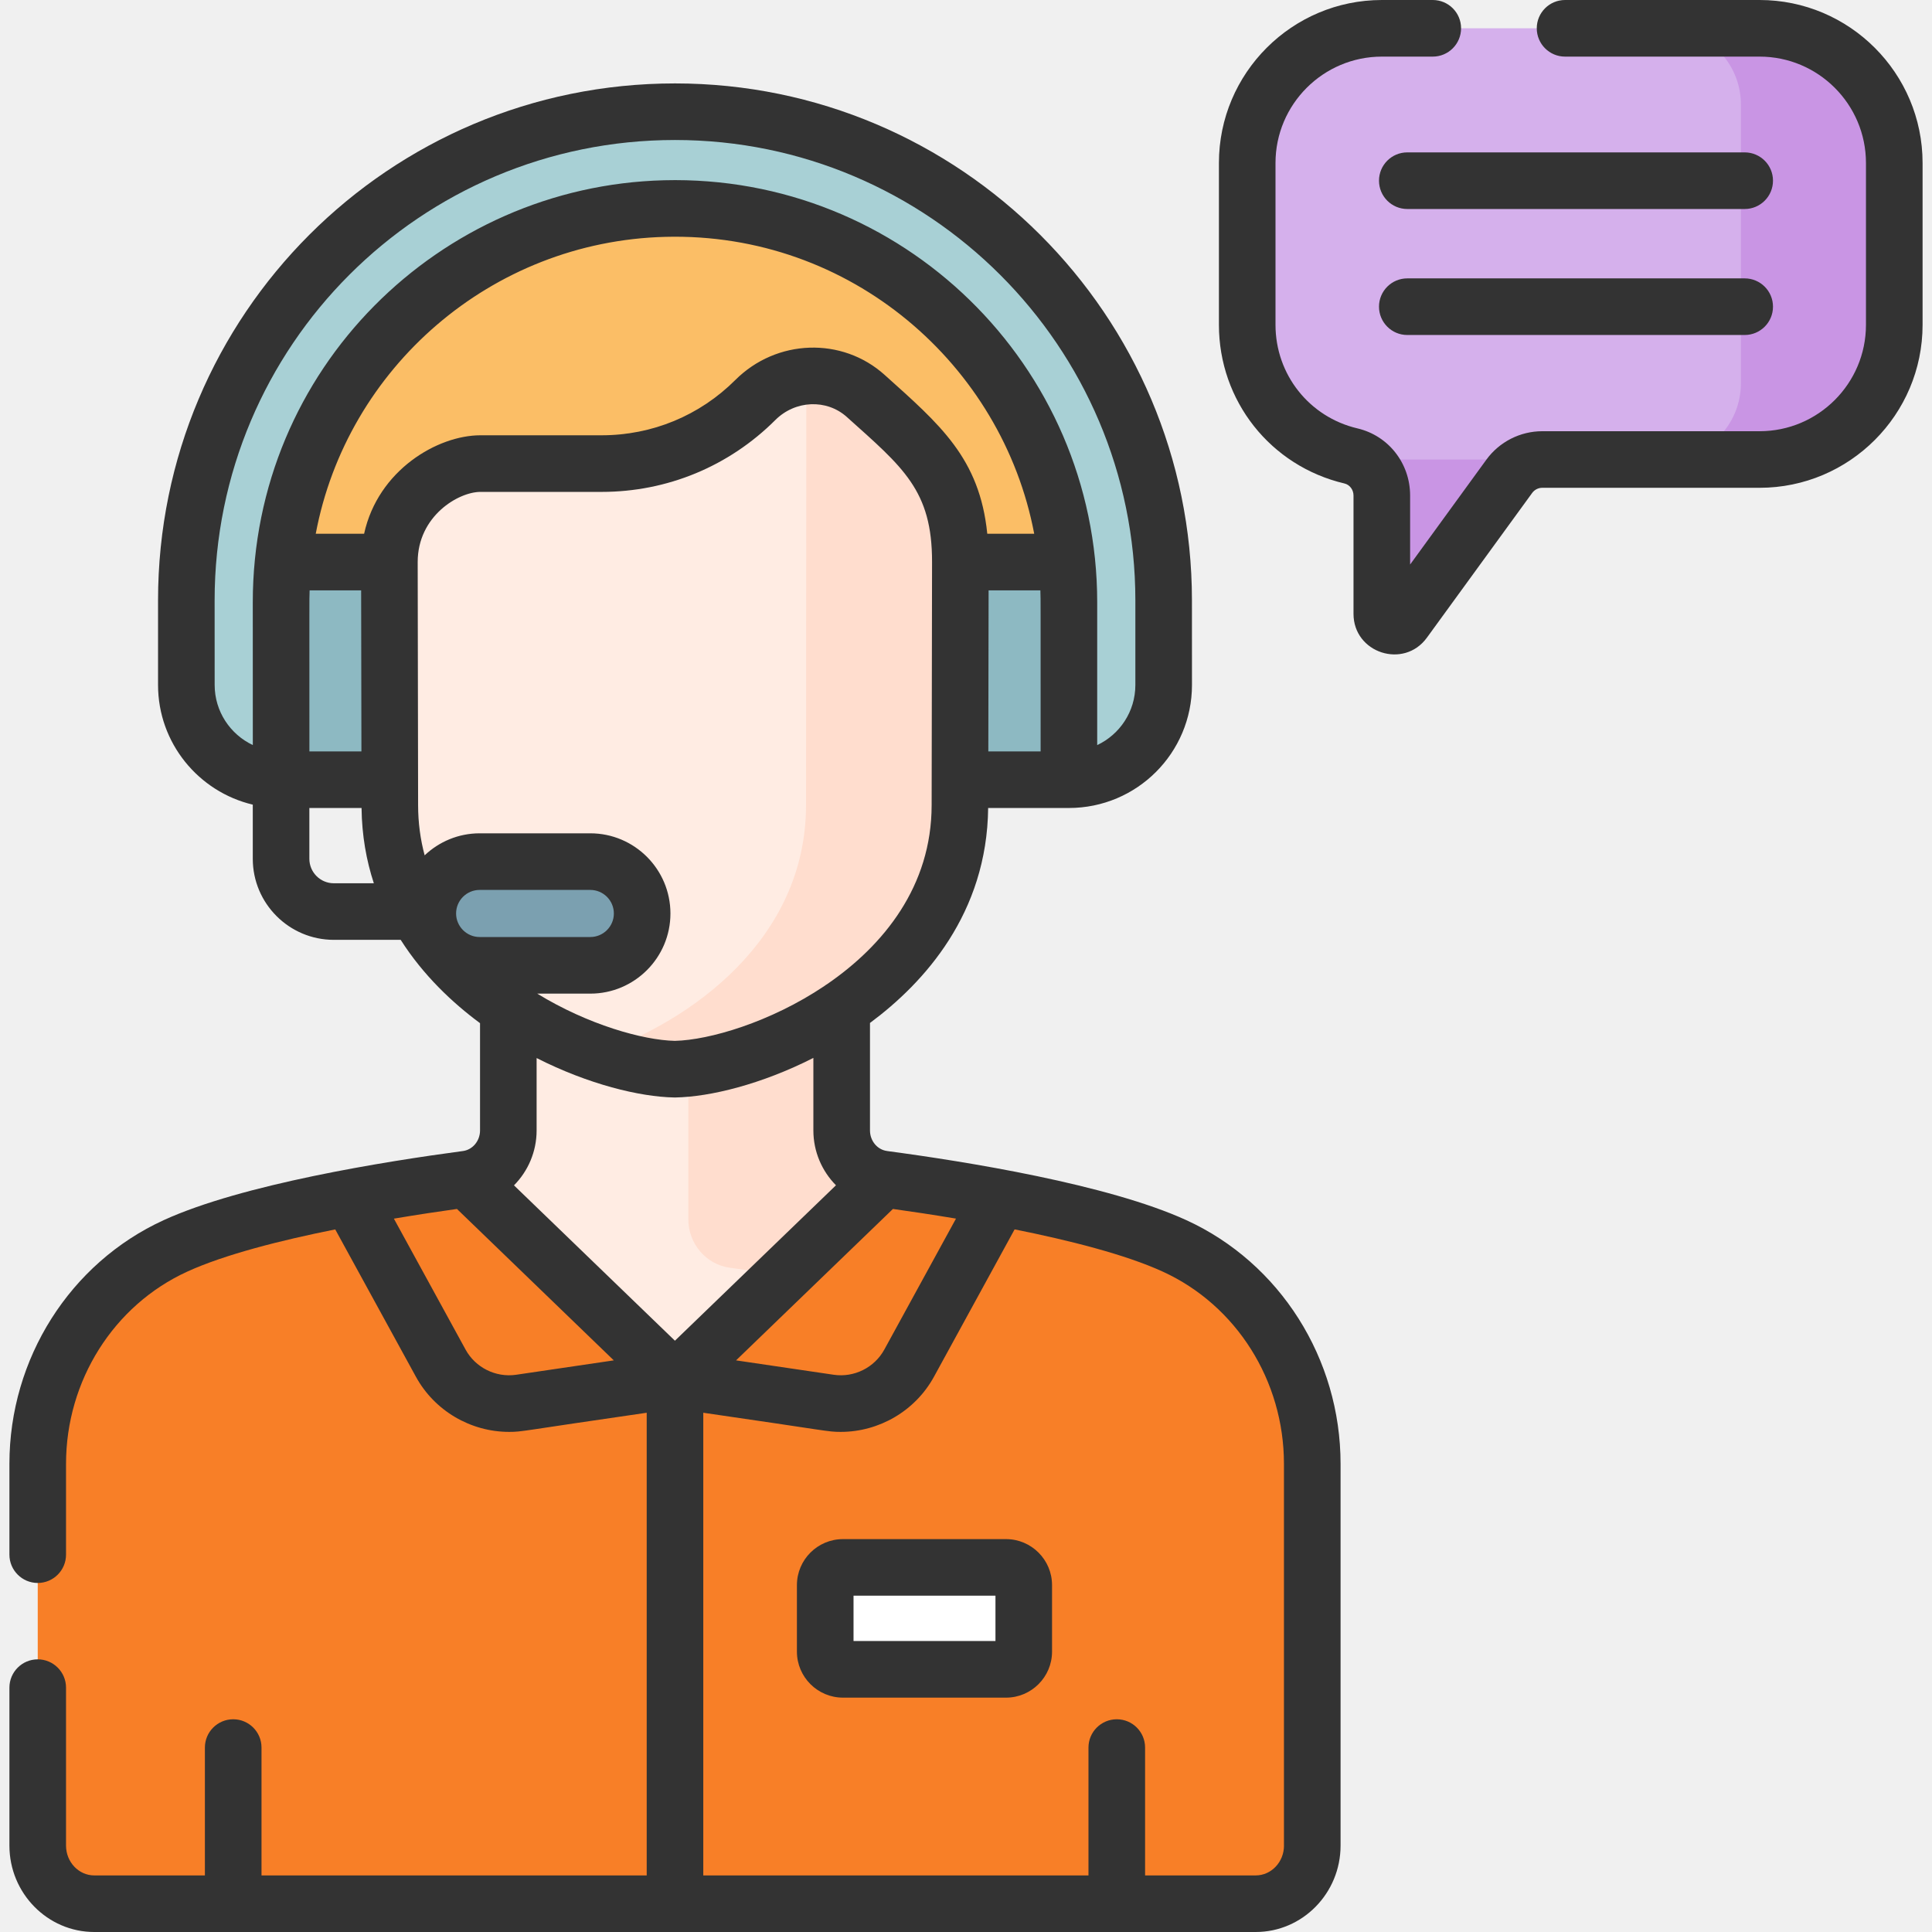
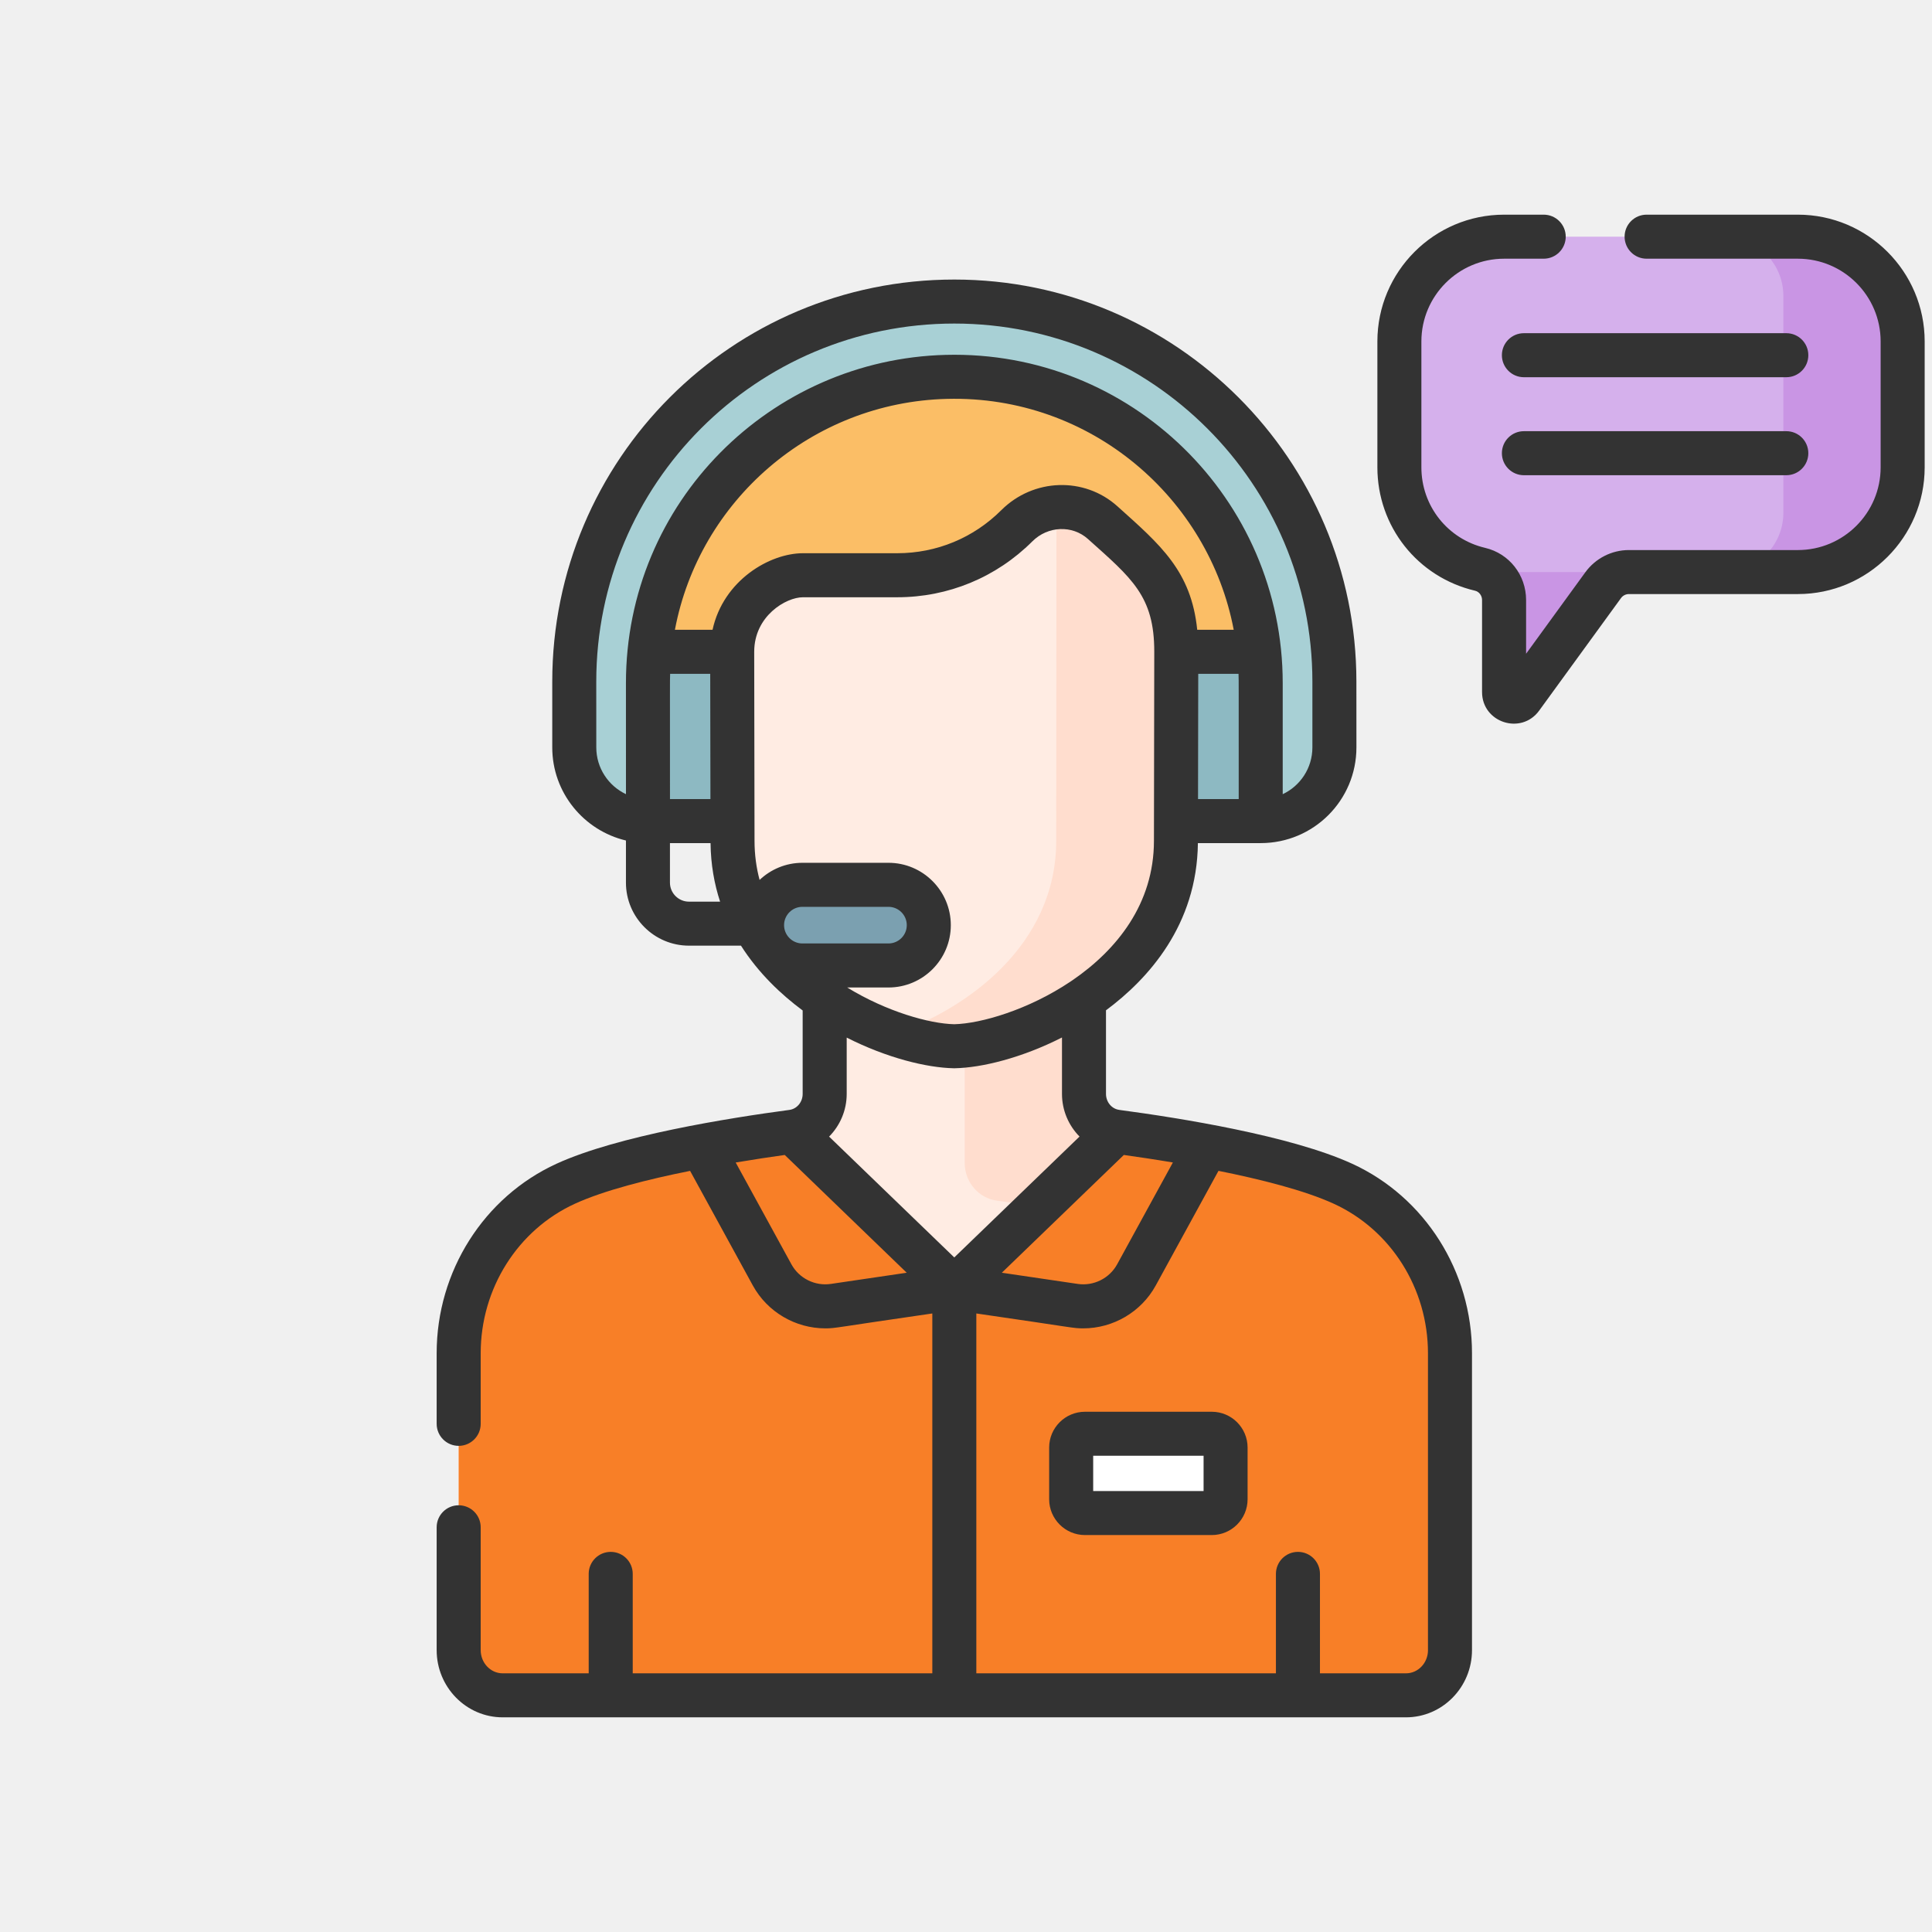
- <svg xmlns="http://www.w3.org/2000/svg" width="56" height="56" viewBox="0 0 56 56" fill="none">
-   <path d="M51.002 0.82H40.055C37.899 0.82 36.151 2.568 36.151 4.725V9.415C36.151 11.262 37.434 12.81 39.158 13.216C39.686 13.34 40.052 13.82 40.052 14.363V17.792C40.052 18.137 40.493 18.28 40.695 18.002L43.746 13.806C43.969 13.5 44.324 13.319 44.703 13.319H51.002C53.158 13.319 54.906 11.571 54.906 9.415V4.724C54.906 2.568 53.158 0.82 51.002 0.82Z" fill="#D5B0EC" />
-   <path d="M39.584 13.416C39.873 13.635 40.052 13.983 40.052 14.362V17.792C40.052 18.137 40.493 18.28 40.695 18.001L43.746 13.806C43.969 13.5 44.324 13.319 44.703 13.319H39.655L39.584 13.416Z" fill="#C995E4" />
-   <path d="M51.002 0.82H48.251C49.472 0.82 50.461 1.81 50.461 3.03V11.11C50.461 12.33 49.472 13.319 48.251 13.319H51.002C53.158 13.319 54.907 11.571 54.907 9.415V4.724C54.906 2.568 53.158 0.82 51.002 0.82Z" fill="#C995E4" />
-   <path d="M34.046 36.113C31.836 35.102 27.659 34.45 25.602 34.175C24.913 34.084 24.397 33.481 24.397 32.766V26.267H14.734V32.766C14.734 33.481 14.217 34.084 13.528 34.175C11.472 34.45 7.294 35.102 5.085 36.113C2.657 37.223 1.094 39.698 1.094 42.429V53.495C1.094 54.425 1.828 55.18 2.733 55.18H36.397C37.303 55.18 38.037 54.425 38.037 53.495V42.429C38.037 39.698 36.473 37.223 34.046 36.113Z" fill="#FFECE3" />
-   <path d="M34.046 36.113C31.836 35.102 27.659 34.45 25.602 34.175C24.913 34.084 24.397 33.481 24.397 32.766V26.267H19.951V35.336C19.951 36.051 20.467 36.654 21.157 36.746C23.213 37.02 27.39 37.672 29.6 38.683C32.027 39.794 33.591 42.268 33.591 44.999V55.18H36.397C37.303 55.18 38.037 54.425 38.037 53.494V42.429C38.037 39.698 36.473 37.223 34.046 36.113Z" fill="#FFDDCE" />
-   <path d="M34.046 36.113C31.836 35.102 27.659 34.45 25.602 34.176C25.601 34.175 25.601 34.175 25.6 34.175C25.599 34.175 25.599 34.175 25.599 34.175L25.598 34.176L19.565 39.999L19.563 40.005L19.561 39.999L13.528 34.176C11.472 34.45 7.294 35.102 5.085 36.113C2.657 37.223 1.094 39.698 1.094 42.429V53.495C1.094 54.425 1.828 55.18 2.733 55.18H36.397C37.303 55.18 38.037 54.425 38.037 53.495V42.429C38.037 39.698 36.473 37.223 34.046 36.113Z" fill="#F87F27" />
-   <path d="M8.147 17.46L8.149 20.464H30.984L30.983 17.458C30.982 11.152 25.87 6.041 19.564 6.041H19.563C13.257 6.041 8.146 11.154 8.147 17.46Z" fill="#FBBE66" />
-   <path d="M23.154 16.291H30.984V22.6H23.154V16.291Z" fill="#8DB9C2" />
-   <path d="M8.147 16.291H15.278V22.6H8.147V16.291Z" fill="#8DB9C2" />
-   <path d="M25.093 11.477C24.173 10.648 22.77 10.719 21.893 11.594C20.752 12.733 19.177 13.438 17.437 13.438H13.925C12.927 13.438 11.287 14.417 11.287 16.291L11.299 23.335C11.299 28.458 17.068 30.945 19.561 30.991C22.054 30.945 27.824 28.458 27.824 23.335L27.836 16.291C27.841 13.842 26.781 12.996 25.093 11.477Z" fill="#FFECE3" />
-   <path d="M25.093 11.477C24.605 11.037 23.981 10.853 23.372 10.906L23.363 23.335C23.363 27.231 20.026 29.602 17.331 30.535C18.179 30.828 18.964 30.98 19.561 30.991C22.054 30.944 27.824 28.458 27.824 23.335L27.836 16.291C27.841 13.842 26.781 12.996 25.093 11.477Z" fill="#FFDDCE" />
-   <path d="M8.148 22.6L8.147 17.46C8.147 14.301 9.421 11.338 11.725 9.158C13.765 7.228 16.463 6.116 19.27 6.045C25.7 5.882 30.982 11.065 30.983 17.458L30.983 22.6C32.5 22.6 33.729 21.37 33.729 19.853L33.729 17.401C33.729 9.591 27.375 3.238 19.565 3.238C15.781 3.238 12.225 4.711 9.549 7.387C6.874 10.062 5.401 13.62 5.401 17.403L5.401 19.854C5.401 21.37 6.631 22.6 8.148 22.6Z" fill="#A8D0D5" />
-   <path d="M17.11 27.98H13.903C13.072 27.98 12.4 27.308 12.4 26.477C12.4 25.648 13.072 24.975 13.903 24.975H17.11C17.941 24.975 18.613 25.648 18.613 26.477C18.613 27.308 17.94 27.98 17.11 27.98Z" fill="#7BA0B0" />
-   <path d="M15.082 40.66L19.561 39.999L13.528 34.176C12.671 34.291 11.446 34.471 10.149 34.715L12.774 39.512C13.227 40.34 14.148 40.798 15.082 40.66Z" fill="#F87F27" />
-   <path d="M28.978 34.713C27.682 34.47 26.458 34.29 25.602 34.176C25.601 34.175 25.6 34.175 25.599 34.175L25.598 34.176L19.565 39.999L24.045 40.659C24.979 40.797 25.899 40.339 26.352 39.511L28.978 34.713Z" fill="#F87F27" />
-   <path d="M29.16 48.386H24.434C24.15 48.386 23.92 48.156 23.92 47.872V45.946C23.92 45.662 24.15 45.432 24.434 45.432H29.16C29.444 45.432 29.674 45.662 29.674 45.946V47.872C29.674 48.156 29.444 48.386 29.16 48.386Z" fill="white" />
-   <path d="M50.571 4.417H40.791C40.338 4.417 39.971 4.784 39.971 5.237C39.971 5.69 40.338 6.058 40.791 6.058H50.571C51.024 6.058 51.391 5.69 51.391 5.237C51.391 4.784 51.024 4.417 50.571 4.417Z" fill="#333333" />
-   <path d="M50.571 8.069H40.791C40.338 8.069 39.971 8.436 39.971 8.889C39.971 9.342 40.338 9.71 40.791 9.71H50.571C51.024 9.71 51.391 9.342 51.391 8.889C51.391 8.436 51.024 8.069 50.571 8.069Z" fill="#333333" />
-   <path d="M51.002 0H45.364C44.911 0 44.544 0.367 44.544 0.82C44.544 1.273 44.911 1.641 45.364 1.641H51.002C52.703 1.641 54.086 3.024 54.086 4.725V9.415C54.086 11.116 52.703 12.499 51.002 12.499H44.703C44.064 12.499 43.459 12.807 43.083 13.324L40.873 16.363V14.363C40.873 13.428 40.245 12.628 39.346 12.417C37.948 12.088 36.971 10.854 36.971 9.415V4.725C36.971 3.024 38.355 1.641 40.055 1.641H41.529C41.983 1.641 42.35 1.273 42.35 0.82C42.35 0.367 41.983 0 41.529 0H40.055C37.45 0 35.331 2.119 35.331 4.724V9.415C35.331 11.619 36.827 13.51 38.97 14.014C39.122 14.049 39.232 14.196 39.232 14.362V17.792C39.232 18.928 40.69 19.403 41.359 18.484L44.41 14.289C44.478 14.195 44.587 14.139 44.703 14.139H51.002C53.607 14.139 55.727 12.02 55.727 9.415V4.725C55.727 2.119 53.607 0 51.002 0Z" fill="#333333" />
-   <path d="M29.16 44.612H24.434C23.698 44.612 23.099 45.21 23.099 45.946V47.873C23.099 48.608 23.698 49.207 24.434 49.207H29.16C29.896 49.207 30.494 48.608 30.494 47.873V45.946C30.494 45.21 29.895 44.612 29.16 44.612ZM28.854 47.566H24.74V46.252H28.854V47.566Z" fill="#333333" />
-   <path d="M34.387 35.367C32.116 34.328 27.987 33.666 25.72 33.364C25.719 33.364 25.717 33.363 25.715 33.363C25.714 33.363 25.713 33.363 25.712 33.363C25.712 33.363 25.711 33.363 25.711 33.362C25.429 33.325 25.217 33.069 25.217 32.766V29.651C26.792 28.483 28.61 26.475 28.642 23.42H30.983C32.954 23.42 34.55 21.825 34.55 19.854L34.549 17.401C34.549 9.139 27.827 2.418 19.565 2.418C11.283 2.418 4.58 9.121 4.581 17.404L4.581 19.854C4.581 21.538 5.755 22.951 7.327 23.323V24.893C7.327 26.188 8.381 27.242 9.676 27.242H11.614C12.272 28.276 13.124 29.073 13.914 29.657V32.767C13.914 33.069 13.701 33.325 13.42 33.363C11.156 33.665 7.018 34.327 4.744 35.367C2.028 36.61 0.273 39.382 0.273 42.429V45.062C0.273 45.515 0.641 45.883 1.094 45.883C1.547 45.883 1.914 45.515 1.914 45.062V42.429C1.914 40.022 3.293 37.835 5.426 36.859C6.513 36.362 8.143 35.95 9.717 35.635L12.055 39.905C12.598 40.897 13.647 41.504 14.757 41.504C15.149 41.504 15.079 41.478 18.745 40.949V54.36H7.58V50.654C7.58 50.201 7.213 49.834 6.76 49.834C6.307 49.834 5.939 50.201 5.939 50.654V54.36H2.733C2.281 54.36 1.914 53.972 1.914 53.495V48.917C1.914 48.465 1.547 48.097 1.094 48.097C0.64 48.097 0.273 48.465 0.273 48.917V53.495C0.273 54.876 1.377 56 2.733 56H36.397C37.754 56 38.857 54.876 38.857 53.495V42.429C38.857 39.382 37.102 36.609 34.387 35.367ZM25.882 35.042C26.383 35.112 27.014 35.205 27.71 35.322L25.633 39.117C25.346 39.642 24.756 39.935 24.165 39.848L21.335 39.431L25.882 35.042ZM28.617 15.471C28.394 13.277 27.247 12.309 25.642 10.867C24.409 9.758 22.508 9.822 21.314 11.014C20.278 12.048 18.901 12.617 17.437 12.617H13.925C12.684 12.617 10.958 13.625 10.554 15.471H9.152C10.054 10.672 14.232 6.993 19.291 6.865C24.667 6.729 29.052 10.582 29.977 15.471H28.617V15.471ZM8.974 17.112H10.468L10.476 21.78H8.968C8.97 17.254 8.962 17.477 8.974 17.112ZM30.163 21.78H28.647L28.655 17.112H30.156C30.168 17.476 30.16 17.251 30.163 21.78ZM6.222 19.854L6.221 17.403C6.22 10.028 12.189 4.058 19.565 4.058C26.922 4.058 32.908 10.044 32.909 17.401L32.909 19.854C32.909 20.627 32.455 21.29 31.803 21.597L31.803 17.458C31.803 10.588 26.137 5.049 19.249 5.225C12.74 5.39 7.326 10.692 7.327 17.46L7.328 21.596C6.674 21.287 6.222 20.622 6.222 19.854ZM9.676 25.602C9.285 25.602 8.967 25.284 8.967 24.893V23.42H10.48C10.489 24.218 10.62 24.943 10.836 25.602H9.676ZM12.309 24.792C12.186 24.336 12.119 23.85 12.119 23.333L12.107 16.291C12.107 14.956 13.29 14.258 13.925 14.258H17.437C19.338 14.258 21.127 13.518 22.473 12.175C23.05 11.599 23.96 11.56 24.545 12.086C26.173 13.547 27.02 14.21 27.016 16.29L27.004 23.335C27.004 25.687 25.614 27.401 23.976 28.525C23.947 28.542 23.92 28.561 23.894 28.581C22.33 29.63 20.559 30.147 19.561 30.17C18.636 30.149 17.046 29.703 15.572 28.801H17.11C18.391 28.801 19.433 27.759 19.433 26.478C19.433 25.197 18.391 24.154 17.11 24.154H13.902C13.285 24.155 12.725 24.398 12.309 24.792ZM13.902 27.16C13.522 27.16 13.22 26.847 13.22 26.478C13.22 26.101 13.526 25.795 13.902 25.795H17.11C17.487 25.795 17.793 26.101 17.793 26.478C17.793 26.854 17.487 27.16 17.11 27.16H13.902ZM14.962 39.848C14.37 39.935 13.78 39.641 13.494 39.117L11.417 35.323C12.113 35.206 12.743 35.112 13.245 35.042L17.791 39.431L14.962 39.848ZM14.898 34.358C15.304 33.948 15.554 33.383 15.554 32.767V30.668C17.049 31.427 18.54 31.793 19.546 31.811C19.551 31.811 19.556 31.811 19.561 31.811C19.566 31.811 19.572 31.811 19.577 31.811C20.585 31.793 22.079 31.426 23.576 30.664V32.767C23.576 33.382 23.826 33.947 24.231 34.356L19.563 38.861L14.898 34.358ZM37.217 53.495C37.217 53.972 36.849 54.36 36.397 54.36H33.191V50.654C33.191 50.201 32.824 49.834 32.371 49.834C31.918 49.834 31.55 50.201 31.55 50.654V54.36H20.385V40.949C24.047 41.478 23.978 41.504 24.369 41.504C25.48 41.504 26.529 40.897 27.072 39.905L29.409 35.634C30.985 35.95 32.617 36.361 33.704 36.859C35.838 37.835 37.216 40.021 37.216 42.429V53.495H37.217Z" fill="#333333" />
+ <svg xmlns="http://www.w3.org/2000/svg" width="72" height="72" viewBox="0 0 72 72" fill="none">
+   <path d="M67.002 8.82H56.055C53.899 8.82 52.151 10.568 52.151 12.725V17.415C52.151 19.262 53.434 20.81 55.158 21.215C55.686 21.34 56.052 21.82 56.052 22.363V25.792C56.052 26.137 56.493 26.28 56.695 26.002L59.746 21.806C59.969 21.5 60.324 21.319 60.703 21.319H67.002C69.158 21.319 70.906 19.571 70.906 17.415V12.725C70.906 10.568 69.158 8.82 67.002 8.82V8.82Z" fill="#D5B0EC" />
+   <path d="M55.584 21.416C55.873 21.635 56.052 21.983 56.052 22.362V25.792C56.052 26.137 56.493 26.28 56.695 26.001L59.746 21.806C59.969 21.5 60.324 21.319 60.703 21.319H55.655L55.584 21.416Z" fill="#C995E4" />
+   <path d="M67.002 8.82H64.251C65.472 8.82 66.461 9.809 66.461 11.03V19.11C66.461 20.33 65.472 21.319 64.251 21.319H67.002C69.158 21.319 70.906 19.571 70.906 17.415V12.725C70.906 10.568 69.158 8.82 67.002 8.82V8.82Z" fill="#C995E4" />
+   <path d="M50.046 44.113C47.836 43.102 43.659 42.45 41.602 42.175C40.913 42.084 40.397 41.481 40.397 40.766V34.267H30.734V40.766C30.734 41.481 30.218 42.084 29.528 42.175C27.472 42.45 23.294 43.102 21.085 44.113C18.657 45.223 17.094 47.698 17.094 50.429V61.495C17.094 62.425 17.828 63.18 18.733 63.18H52.397C53.303 63.18 54.037 62.425 54.037 61.495V50.429C54.037 47.698 52.473 45.223 50.046 44.113Z" fill="#FFECE3" />
+   <path d="M50.046 44.113C47.836 43.102 43.659 42.45 41.602 42.175C40.913 42.084 40.397 41.481 40.397 40.766V34.267H35.951V43.336C35.951 44.051 36.467 44.654 37.157 44.746C39.213 45.02 43.39 45.672 45.6 46.683C48.027 47.794 49.591 50.268 49.591 52.999V63.18H52.397C53.303 63.18 54.037 62.425 54.037 61.494V50.429C54.037 47.698 52.473 45.223 50.046 44.113V44.113Z" fill="#FFDDCE" />
+   <path d="M50.046 44.113C47.836 43.102 43.659 42.45 41.602 42.176C41.601 42.175 41.601 42.175 41.6 42.175C41.599 42.175 41.599 42.175 41.599 42.175L41.598 42.176L35.565 47.999L35.563 48.005L35.561 47.999L29.528 42.176C27.471 42.45 23.294 43.102 21.085 44.113C18.657 45.223 17.093 47.698 17.093 50.429V61.495C17.093 62.425 17.828 63.18 18.733 63.18H52.397C53.303 63.18 54.037 62.425 54.037 61.495V50.429C54.037 47.698 52.473 45.223 50.046 44.113Z" fill="#F87F27" />
+   <path d="M24.147 25.46L24.149 28.464H46.984L46.983 25.458C46.982 19.152 41.87 14.041 35.564 14.041H35.563C29.257 14.041 24.146 19.154 24.147 25.46Z" fill="#FBBE66" />
+   <path d="M39.154 24.291H46.984V30.6H39.154V24.291Z" fill="#8DB9C2" />
+   <path d="M24.147 24.291H31.278V30.6H24.147V24.291Z" fill="#8DB9C2" />
+   <path d="M41.093 19.477C40.173 18.648 38.77 18.719 37.893 19.594C36.752 20.733 35.177 21.438 33.437 21.438H29.925C28.927 21.438 27.287 22.417 27.287 24.291L27.299 31.335C27.299 36.458 33.068 38.944 35.561 38.991C38.054 38.945 43.824 36.458 43.824 31.335L43.836 24.291C43.841 21.842 42.781 20.996 41.093 19.477V19.477Z" fill="#FFECE3" />
+   <path d="M41.093 19.477C40.605 19.037 39.981 18.853 39.372 18.906L39.362 31.335C39.362 35.231 36.026 37.602 33.331 38.535C34.179 38.828 34.964 38.98 35.561 38.991C38.054 38.944 43.824 36.458 43.824 31.335L43.836 24.291C43.841 21.842 42.781 20.996 41.093 19.477V19.477Z" fill="#FFDDCE" />
+   <path d="M24.148 30.6L24.147 25.46C24.147 22.301 25.421 19.338 27.725 17.158C29.765 15.228 32.463 14.116 35.27 14.045C41.7 13.882 46.982 19.065 46.983 25.458L46.983 30.6C48.5 30.6 49.729 29.37 49.729 27.853L49.729 25.401C49.729 17.591 43.375 11.238 35.565 11.238C31.782 11.238 28.224 12.711 25.549 15.387C22.874 18.062 21.401 21.62 21.401 25.403L21.401 27.854C21.401 29.37 22.631 30.6 24.148 30.6V30.6Z" fill="#A8D0D5" />
+   <path d="M33.11 35.98H29.903C29.073 35.98 28.4 35.308 28.4 34.477C28.4 33.648 29.073 32.975 29.903 32.975H33.11C33.941 32.975 34.613 33.648 34.613 34.477C34.613 35.308 33.94 35.98 33.11 35.98Z" fill="#7BA0B0" />
+   <path d="M31.082 48.66L35.561 47.999L29.528 42.176C28.671 42.291 27.446 42.471 26.149 42.715L28.774 47.512C29.227 48.34 30.148 48.798 31.082 48.66V48.66Z" fill="#F87F27" />
+   <path d="M44.978 42.713C43.682 42.47 42.458 42.29 41.602 42.176C41.601 42.175 41.6 42.175 41.599 42.175L41.598 42.176L35.565 47.999L40.045 48.659C40.978 48.797 41.899 48.339 42.352 47.511L44.978 42.713Z" fill="#F87F27" />
+   <path d="M45.16 56.386H40.434C40.15 56.386 39.92 56.156 39.92 55.872V53.946C39.92 53.662 40.15 53.432 40.434 53.432H45.16C45.444 53.432 45.674 53.662 45.674 53.946V55.872C45.674 56.156 45.444 56.386 45.16 56.386Z" fill="white" />
+   <path d="M66.571 12.417H56.791C56.338 12.417 55.971 12.784 55.971 13.237C55.971 13.69 56.338 14.058 56.791 14.058H66.571C67.024 14.058 67.391 13.69 67.391 13.237C67.391 12.784 67.024 12.417 66.571 12.417Z" fill="#333333" />
+   <path d="M66.571 16.069H56.791C56.338 16.069 55.971 16.436 55.971 16.889C55.971 17.342 56.338 17.71 56.791 17.71H66.571C67.024 17.71 67.391 17.342 67.391 16.889C67.391 16.436 67.024 16.069 66.571 16.069Z" fill="#333333" />
+   <path d="M67.002 8H61.364C60.911 8 60.544 8.367 60.544 8.82C60.544 9.273 60.911 9.641 61.364 9.641H67.002C68.703 9.641 70.086 11.024 70.086 12.725V17.415C70.086 19.116 68.703 20.499 67.002 20.499H60.703C60.064 20.499 59.459 20.808 59.083 21.324L56.873 24.363V22.363C56.873 21.428 56.245 20.628 55.346 20.417C53.948 20.088 52.971 18.854 52.971 17.415V12.725C52.971 11.024 54.355 9.641 56.055 9.641H57.529C57.983 9.641 58.35 9.273 58.35 8.82C58.35 8.367 57.983 8 57.529 8H56.055C53.45 8 51.331 10.119 51.331 12.725V17.415C51.331 19.619 52.827 21.51 54.97 22.014C55.122 22.049 55.232 22.196 55.232 22.362V25.792C55.232 26.928 56.69 27.403 57.359 26.484L60.41 22.289C60.478 22.195 60.587 22.139 60.703 22.139H67.002C69.607 22.139 71.727 20.02 71.727 17.415V12.725C71.727 10.12 69.607 8 67.002 8V8Z" fill="#333333" />
+   <path d="M45.16 52.612H40.434C39.698 52.612 39.099 53.21 39.099 53.946V55.873C39.099 56.608 39.698 57.207 40.434 57.207H45.16C45.896 57.207 46.494 56.608 46.494 55.873V53.946C46.494 53.21 45.895 52.612 45.16 52.612ZM44.854 55.566H40.74V54.252H44.854V55.566Z" fill="#333333" />
+   <path d="M50.387 43.367C48.116 42.328 43.987 41.666 41.72 41.364C41.719 41.364 41.717 41.363 41.715 41.363C41.714 41.363 41.713 41.363 41.712 41.363C41.712 41.363 41.711 41.363 41.711 41.362C41.429 41.325 41.217 41.069 41.217 40.766V37.651C42.792 36.483 44.609 34.475 44.642 31.42H46.983C48.954 31.42 50.55 29.825 50.55 27.854L50.549 25.401C50.549 17.139 43.827 10.418 35.565 10.418C27.283 10.418 20.58 17.121 20.581 25.404L20.581 27.854C20.581 29.538 21.755 30.951 23.327 31.323V32.893C23.327 34.188 24.381 35.242 25.677 35.242H27.614C28.272 36.276 29.124 37.072 29.913 37.657V40.767C29.913 41.069 29.701 41.325 29.42 41.363C27.156 41.665 23.018 42.327 20.744 43.367C18.028 44.61 16.273 47.382 16.273 50.429V53.062C16.273 53.515 16.641 53.883 17.094 53.883C17.547 53.883 17.914 53.515 17.914 53.062V50.429C17.914 48.022 19.293 45.835 21.426 44.859C22.513 44.362 24.143 43.95 25.718 43.635L28.055 47.905C28.598 48.897 29.647 49.504 30.757 49.504C31.148 49.504 31.078 49.478 34.745 48.949V62.36H23.58V58.654C23.58 58.201 23.213 57.834 22.76 57.834C22.306 57.834 21.939 58.201 21.939 58.654V62.36H18.733C18.281 62.36 17.914 61.972 17.914 61.495V56.917C17.914 56.465 17.547 56.097 17.093 56.097C16.64 56.097 16.273 56.465 16.273 56.917V61.495C16.273 62.876 17.377 64 18.733 64H52.397C53.754 64 54.857 62.876 54.857 61.495V50.429C54.857 47.382 53.102 44.609 50.387 43.367V43.367ZM41.882 43.042C42.383 43.112 43.014 43.205 43.71 43.322L41.633 47.117C41.346 47.642 40.756 47.935 40.164 47.848L37.335 47.431L41.882 43.042ZM44.617 23.471C44.394 21.276 43.247 20.308 41.642 18.867C40.409 17.758 38.508 17.822 37.314 19.014C36.278 20.048 34.901 20.617 33.437 20.617H29.925C28.684 20.617 26.958 21.625 26.554 23.471H25.152C26.054 18.672 30.232 14.993 35.291 14.865C40.667 14.729 45.053 18.581 45.977 23.471H44.617V23.471ZM24.974 25.112H26.468L26.476 29.78H24.968C24.97 25.254 24.962 25.477 24.974 25.112ZM46.163 29.78H44.647L44.655 25.112H46.156C46.168 25.476 46.16 25.251 46.163 29.78ZM22.222 27.854L22.221 25.403C22.221 18.028 28.189 12.058 35.565 12.058C42.922 12.058 48.908 18.044 48.909 25.401L48.909 27.854C48.909 28.627 48.455 29.29 47.803 29.597L47.803 25.458C47.803 18.587 42.137 13.049 35.249 13.225C28.74 13.39 23.326 18.692 23.327 25.46L23.328 29.596C22.674 29.287 22.222 28.622 22.222 27.854V27.854ZM25.676 33.602C25.285 33.602 24.967 33.284 24.967 32.893V31.42H26.48C26.489 32.218 26.62 32.943 26.836 33.602H25.676ZM28.308 32.792C28.186 32.336 28.119 31.85 28.119 31.333L28.107 24.291C28.107 22.956 29.29 22.258 29.925 22.258H33.437C35.338 22.258 37.127 21.518 38.473 20.175C39.05 19.599 39.96 19.56 40.545 20.087C42.173 21.547 43.02 22.21 43.016 24.29L43.004 31.335C43.004 33.687 41.614 35.401 39.976 36.525C39.947 36.542 39.92 36.561 39.894 36.581C38.33 37.63 36.559 38.147 35.561 38.17C34.636 38.149 33.046 37.703 31.572 36.801H33.11C34.391 36.801 35.434 35.759 35.434 34.478C35.434 33.197 34.391 32.154 33.11 32.154H29.902C29.285 32.155 28.725 32.398 28.308 32.792V32.792ZM29.902 35.16C29.522 35.16 29.22 34.847 29.22 34.478C29.22 34.101 29.526 33.795 29.902 33.795H33.11C33.487 33.795 33.793 34.101 33.793 34.478C33.793 34.854 33.487 35.16 33.11 35.16H29.902ZM30.962 47.848C30.37 47.935 29.78 47.641 29.494 47.117L27.417 43.323C28.113 43.206 28.744 43.112 29.245 43.042L33.791 47.431L30.962 47.848ZM30.898 42.358C31.304 41.948 31.554 41.383 31.554 40.767V38.668C33.048 39.427 34.54 39.792 35.546 39.811C35.551 39.811 35.556 39.811 35.561 39.811C35.566 39.811 35.572 39.811 35.577 39.811C36.585 39.792 38.079 39.426 39.577 38.664V40.767C39.577 41.382 39.826 41.947 40.231 42.356L35.563 46.861L30.898 42.358ZM53.217 61.495C53.217 61.972 52.849 62.36 52.397 62.36H49.191V58.654C49.191 58.201 48.824 57.834 48.371 57.834C47.918 57.834 47.55 58.201 47.55 58.654V62.36H36.385V48.949C40.047 49.478 39.978 49.504 40.369 49.504C41.48 49.504 42.529 48.897 43.072 47.905L45.409 43.634C46.985 43.95 48.617 44.361 49.704 44.859C51.838 45.835 53.216 48.021 53.216 50.429V61.495H53.217Z" fill="#333333" />
</svg>
